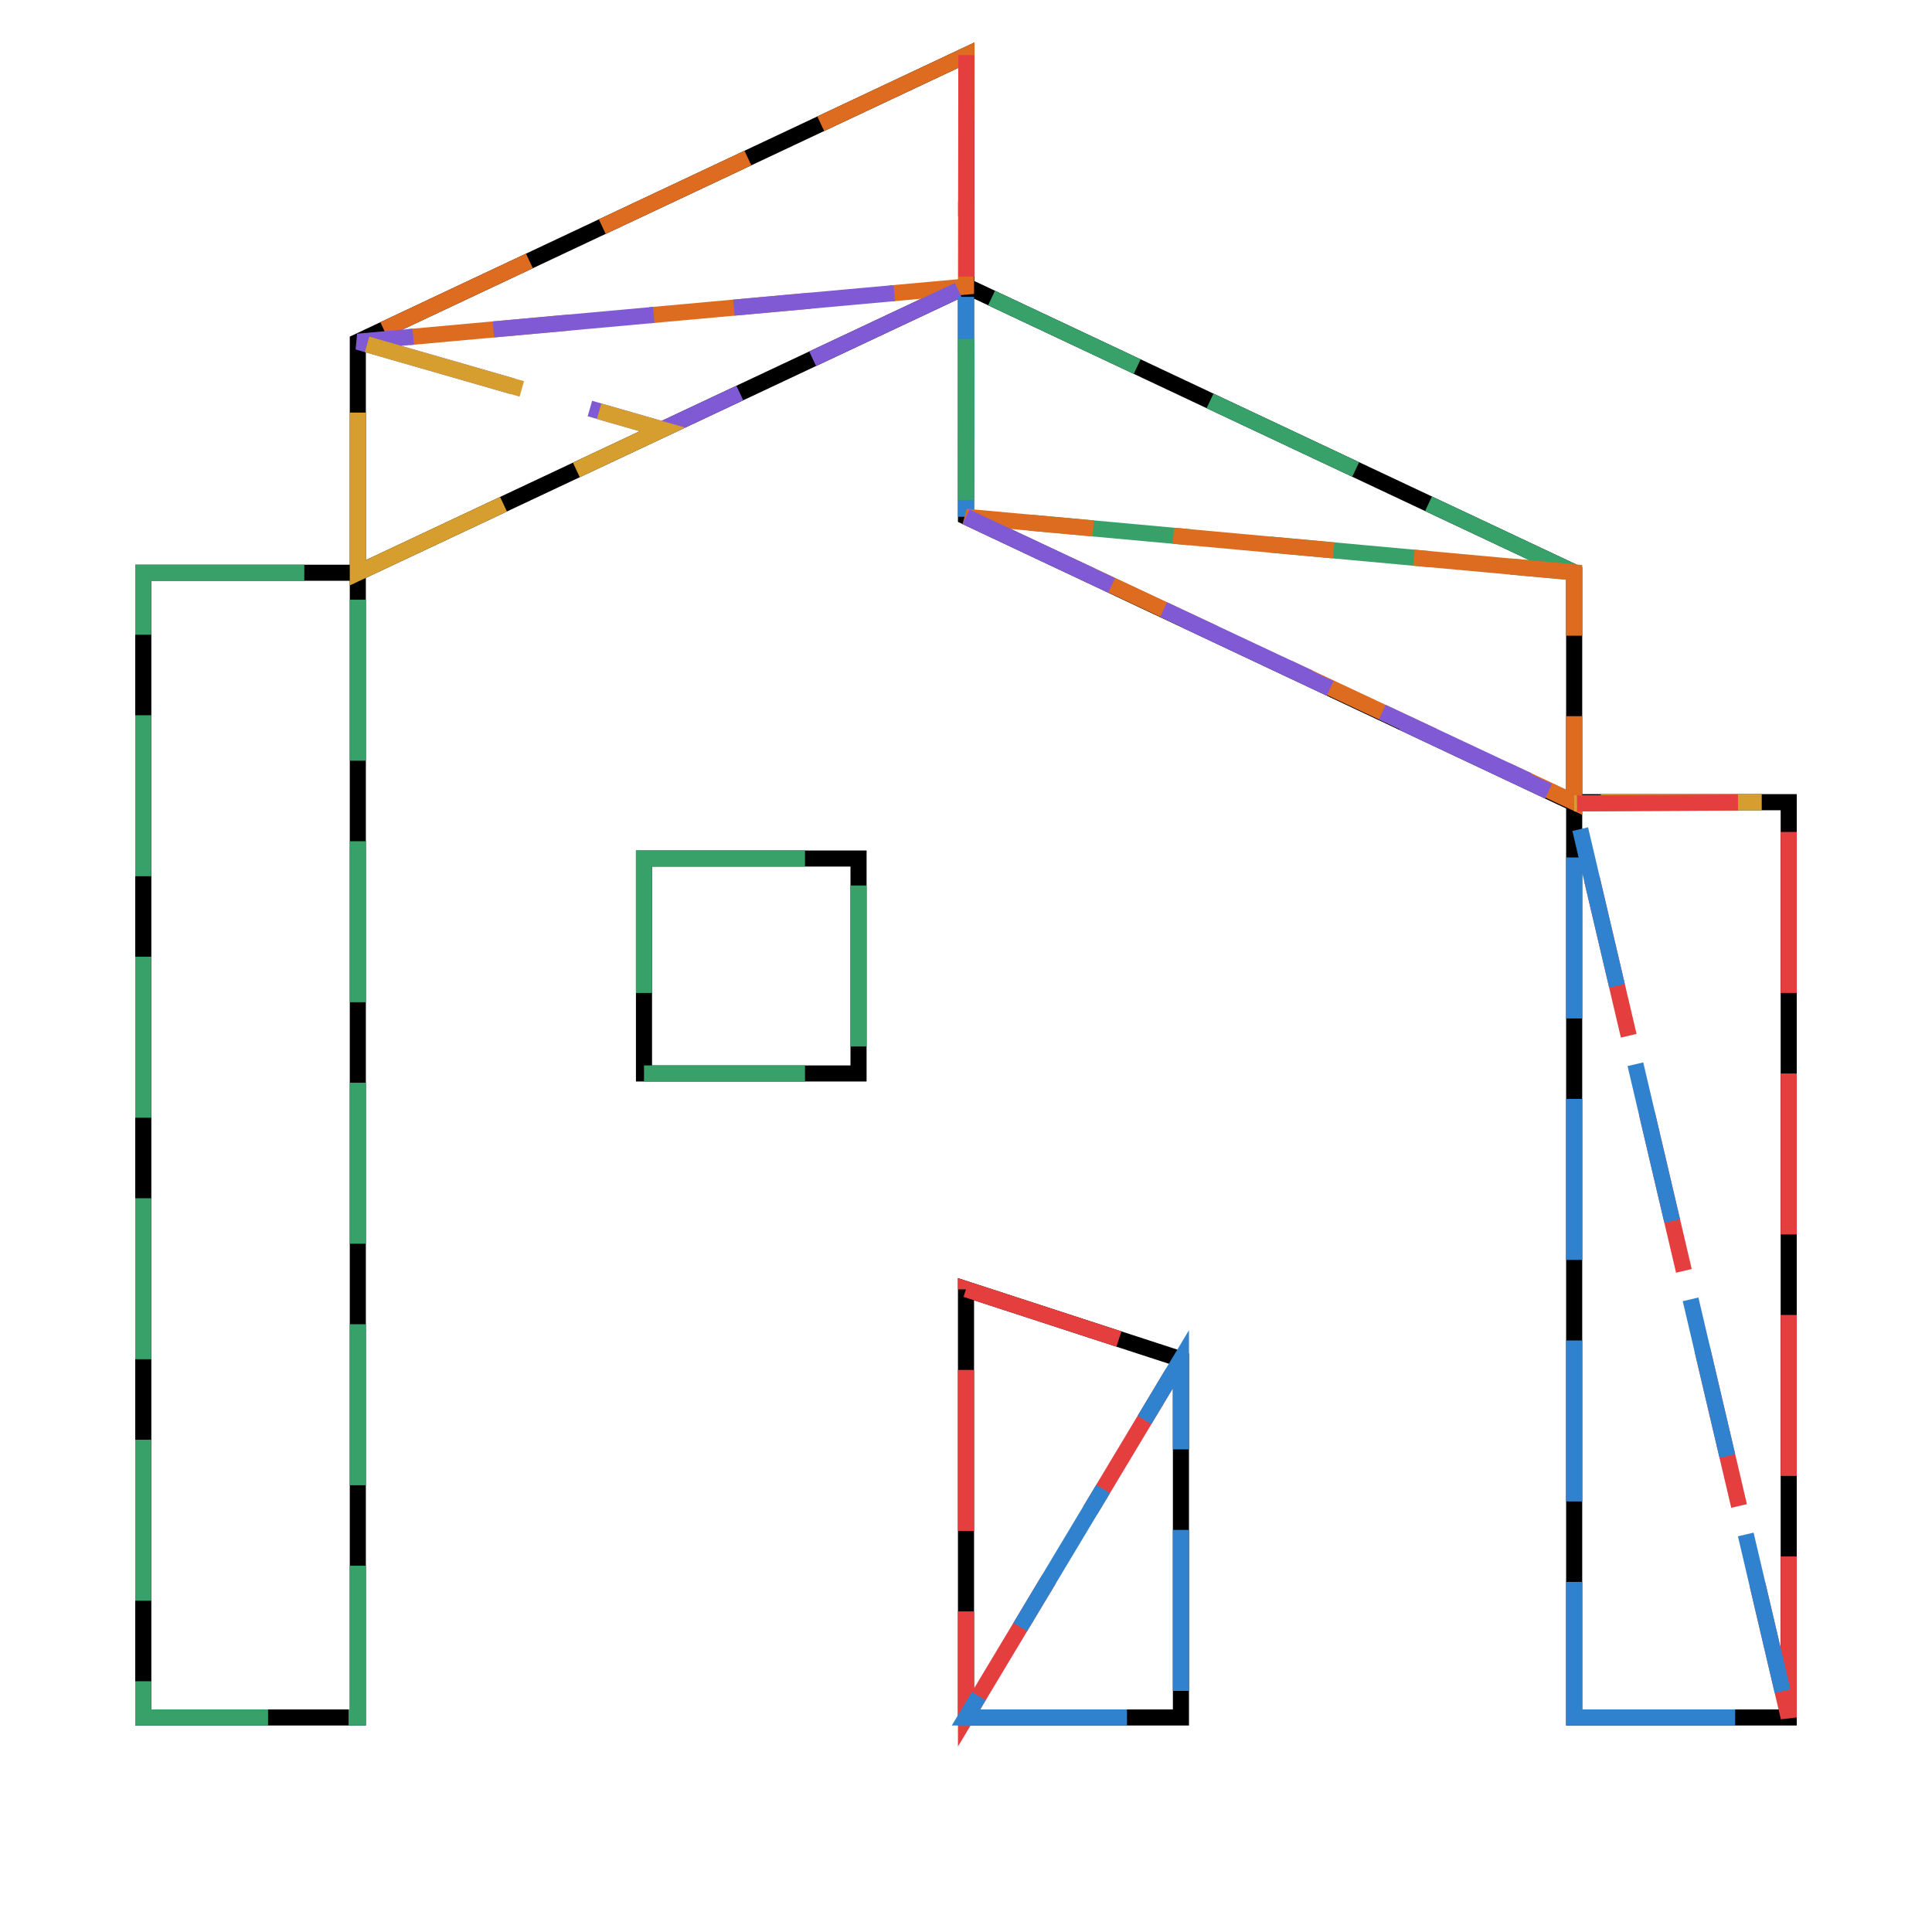
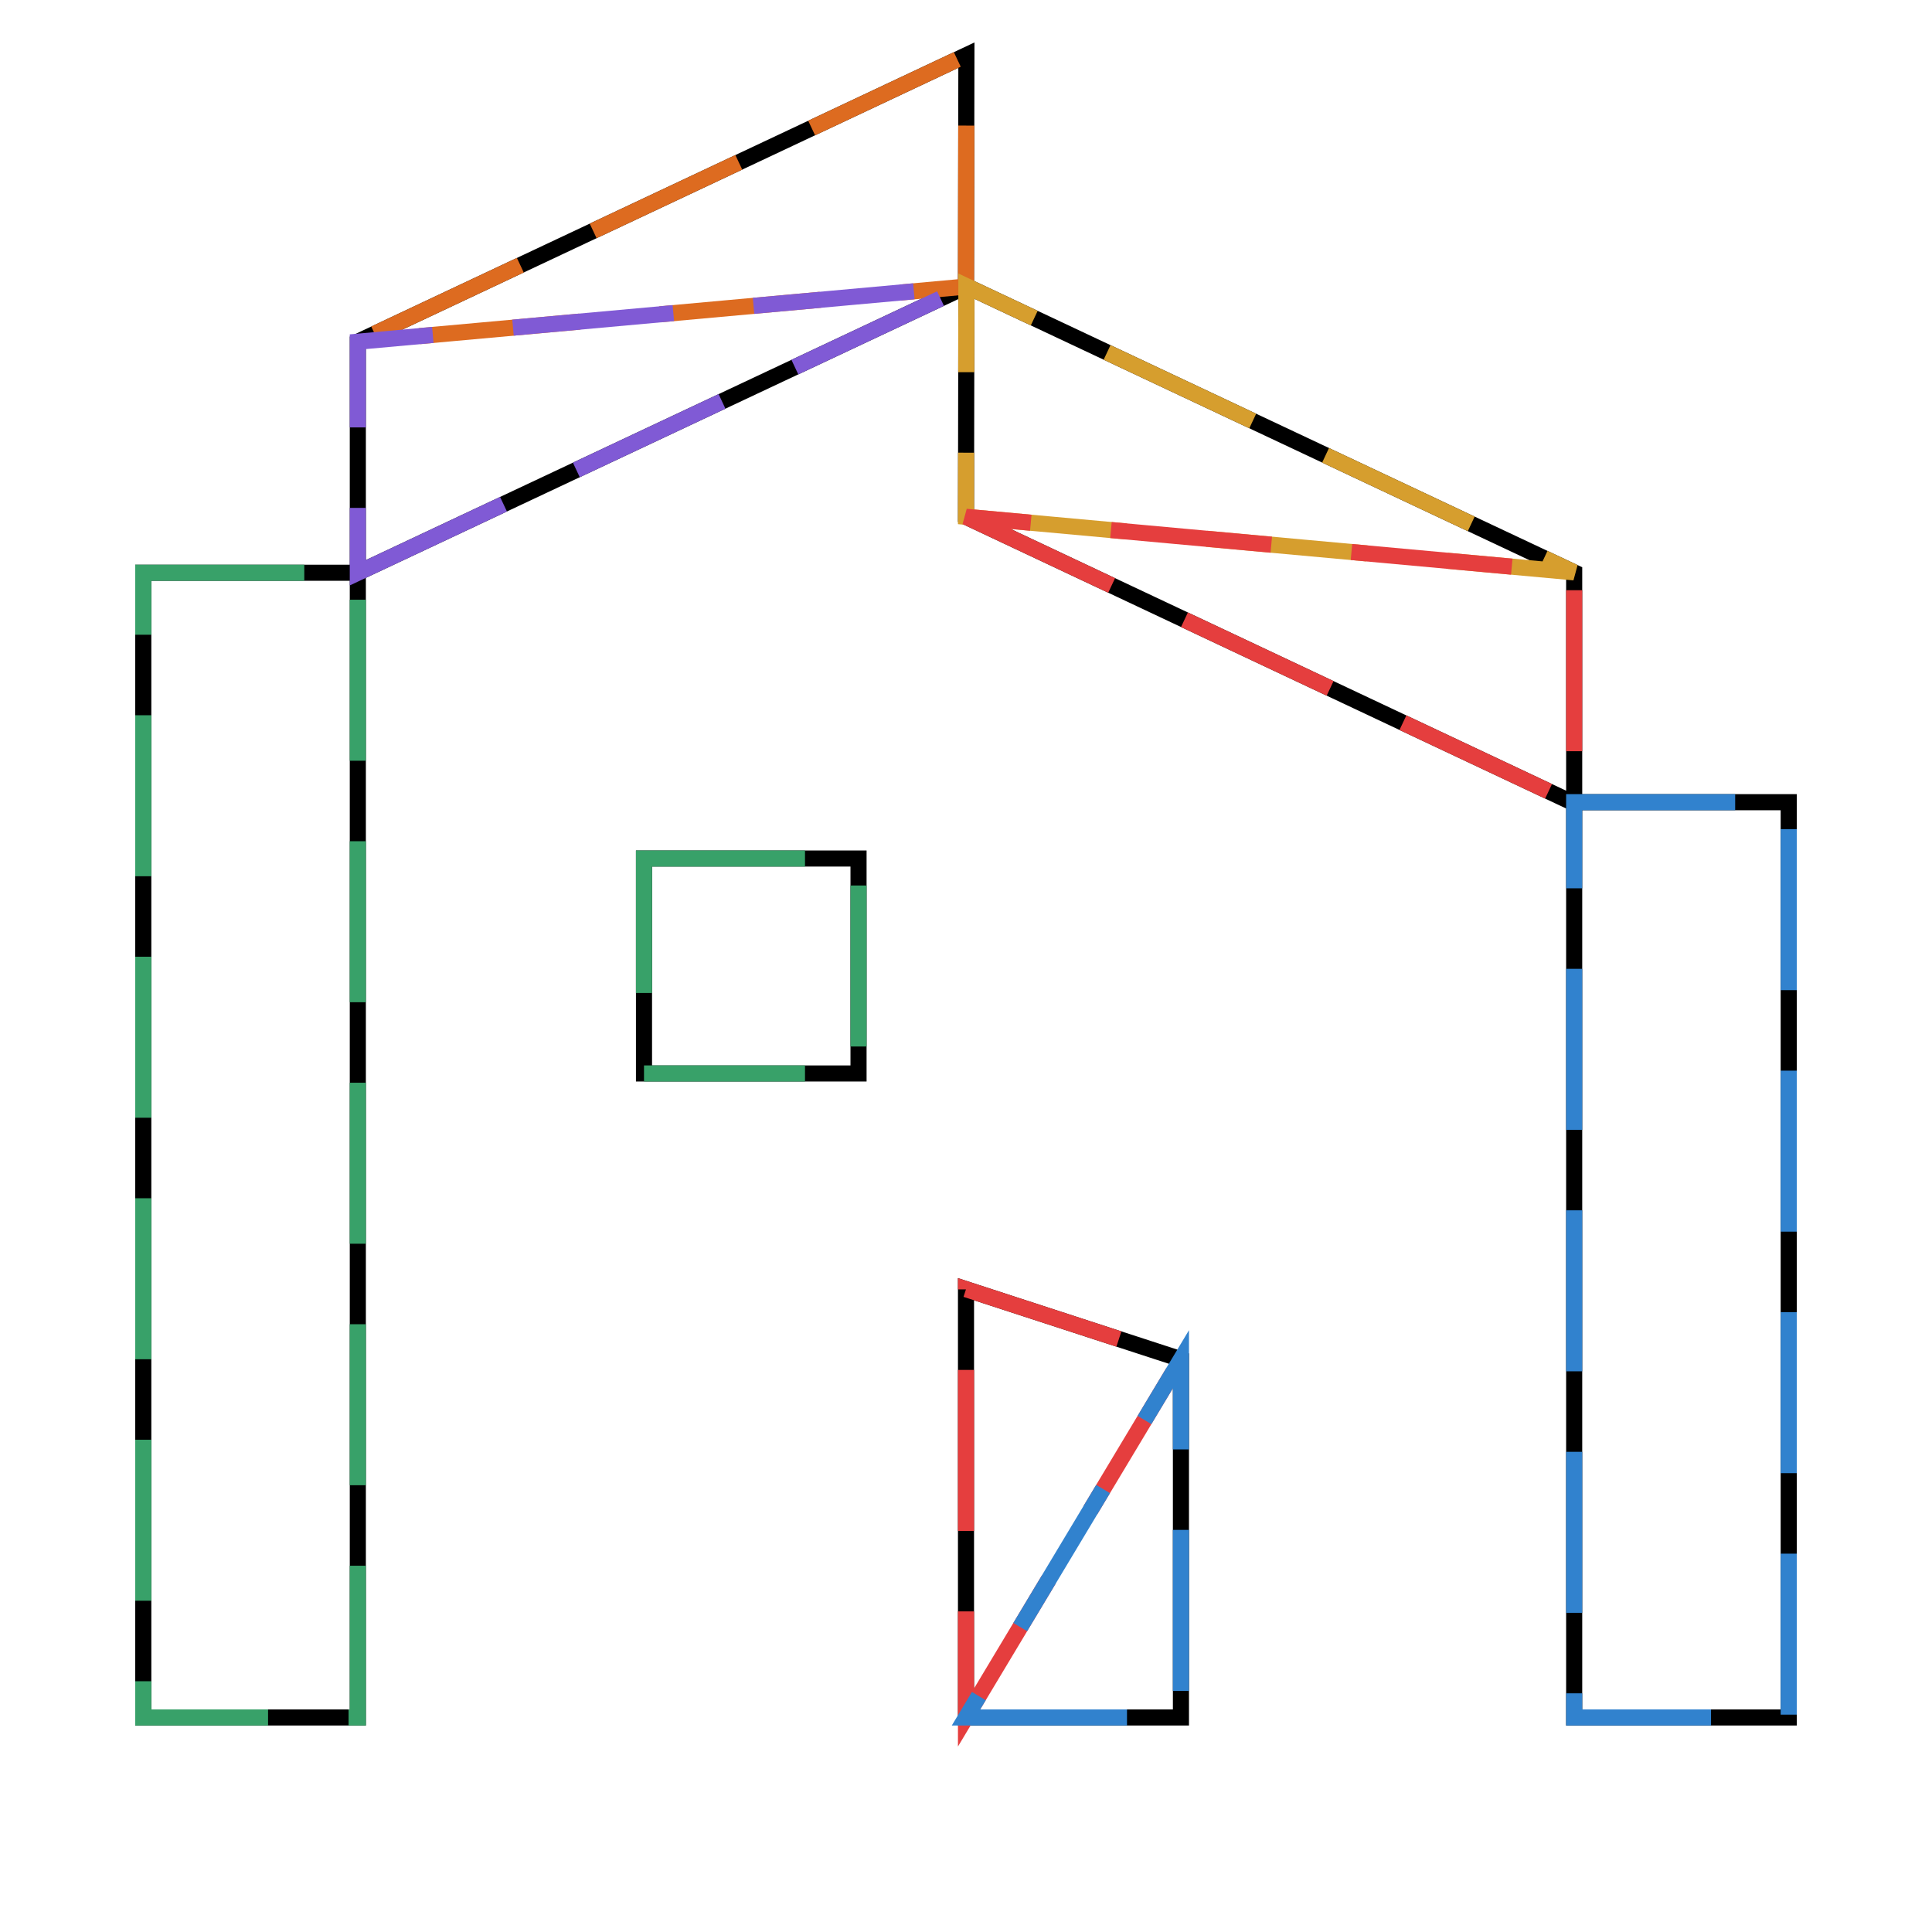
<svg xmlns="http://www.w3.org/2000/svg" viewBox="0 0 48 48">
-   <path fill="none" stroke="#000000" stroke-width="0.4" fill-rule="evenodd" d="M 3.56 14.23 L 3.56 42.67 L 8.89 42.67 L 8.89 14.23 Z M 8.89 8.49 L 8.89 14.23 L 24 7.12 L 24 12.84 L 39.11 19.96 L 39.11 42.67 L 44.44 42.67 L 44.44 19.93 L 39.11 19.93 L 39.11 14.22 L 24.01 7.11 L 24.01 1.37 Z M 16 21.33 L 16 26.67 L 21.33 26.67 L 21.33 21.33 Z M 24 42.67 L 29.34 42.67 L 29.34 33.77 L 24 32.03 Z" />
+   <path fill="none" stroke="#000000" stroke-width="0.4" fill-rule="evenodd" d="M 3.56 42.67 L 8.89 42.67 L 8.89 14.23 L 3.56 14.23 Z M 24.01 1.37 L 8.89 8.49 L 8.89 14.23 L 24 7.12 Z M 16 26.67 L 21.33 26.67 L 21.33 21.33 L 16 21.33 Z M 44.44 42.67 L 44.44 19.93 L 39.11 19.93 L 39.11 14.22 L 24.01 7.11 L 24 12.84 L 39.11 19.96 L 39.11 42.67 Z M 29.34 33.77 L 24 32.03 L 24 42.67 L 29.34 42.67 Z" />
  <path fill="none" stroke="#E53E3E" stroke-width="0.4" stroke-dasharray="4 2" fill-rule="evenodd" d="M 24 42.67 L 29.34 33.77 L 24 32.03 Z" />
  <path fill="none" stroke="#3182CE" stroke-width="0.4" stroke-dasharray="4 2" fill-rule="evenodd" d="M 24 42.67 L 29.34 42.67 L 29.34 33.77 Z" />
  <path fill="none" stroke="#38A169" stroke-width="0.4" stroke-dasharray="4 2" fill-rule="evenodd" d="M 3.56 14.23 L 8.89 14.23 L 8.89 42.67 L 3.56 42.67 Z" />
-   <path fill="none" stroke="#DD6B20" stroke-width="0.4" stroke-dasharray="4 2" fill-rule="evenodd" d="M 24.01 1.37 L 8.89 8.49 L 24 7.12 Z" />
-   <path fill="none" stroke="#805AD5" stroke-width="0.4" stroke-dasharray="4 2" fill-rule="evenodd" d="M 8.89 8.49 L 16.458 10.669 L 24 7.12 Z" />
-   <path fill="none" stroke="#D69E2E" stroke-width="0.4" stroke-dasharray="4 2" fill-rule="evenodd" d="M 8.89 14.23 L 16.458 10.669 L 8.89 8.49 Z" />
-   <path fill="none" stroke="#E53E3E" stroke-width="0.4" stroke-dasharray="4 2" fill-rule="evenodd" d="M 24.01 1.37 L 24 7.12 L 24.01 7.11 Z" />
-   <path fill="none" stroke="#3182CE" stroke-width="0.4" stroke-dasharray="4 2" fill-rule="evenodd" d="M 24 12.84 L 24.01 7.11 L 24 7.12 Z" />
-   <path fill="none" stroke="#38A169" stroke-width="0.4" stroke-dasharray="4 2" fill-rule="evenodd" d="M 39.11 14.22 L 24.01 7.11 L 24 12.84 Z" />
-   <path fill="none" stroke="#DD6B20" stroke-width="0.4" stroke-dasharray="4 2" fill-rule="evenodd" d="M 39.11 14.22 L 24 12.84 L 39.11 19.93 Z" />
-   <path fill="none" stroke="#805AD5" stroke-width="0.4" stroke-dasharray="4 2" fill-rule="evenodd" d="M 24 12.84 L 39.11 19.96 L 39.11 19.93 Z" />
-   <path fill="none" stroke="#D69E2E" stroke-width="0.4" stroke-dasharray="4 2" fill-rule="evenodd" d="M 39.11 19.96 L 44.44 19.93 L 39.11 19.93 Z" />
-   <path fill="none" stroke="#E53E3E" stroke-width="0.4" stroke-dasharray="4 2" fill-rule="evenodd" d="M 44.44 42.67 L 44.44 19.93 L 39.11 19.96 Z" />
-   <path fill="none" stroke="#3182CE" stroke-width="0.4" stroke-dasharray="4 2" fill-rule="evenodd" d="M 39.11 42.67 L 44.44 42.67 L 39.11 19.96 Z" />
+   <path fill="none" stroke="#DD6B20" stroke-width="0.4" stroke-dasharray="4 2" fill-rule="evenodd" d="M 24 7.12 L 24.01 1.37 L 8.89 8.49 Z" />
+   <path fill="none" stroke="#805AD5" stroke-width="0.4" stroke-dasharray="4 2" fill-rule="evenodd" d="M 8.89 14.23 L 24 7.12 L 8.89 8.49 Z" />
+   <path fill="none" stroke="#D69E2E" stroke-width="0.4" stroke-dasharray="4 2" fill-rule="evenodd" d="M 24 12.84 L 39.11 14.22 L 24.01 7.11 Z" />
+   <path fill="none" stroke="#E53E3E" stroke-width="0.4" stroke-dasharray="4 2" fill-rule="evenodd" d="M 24 12.84 L 39.11 19.96 L 39.11 14.22 Z" />
+   <path fill="none" stroke="#3182CE" stroke-width="0.4" stroke-dasharray="4 2" fill-rule="evenodd" d="M 39.11 19.93 L 44.44 19.93 L 44.44 42.67 L 39.11 42.67 Z" />
  <path fill="none" stroke="#38A169" stroke-width="0.4" stroke-dasharray="4 2" fill-rule="evenodd" d="M 16 21.33 L 21.33 21.33 L 21.33 26.67 L 16 26.67 Z" />
</svg>
